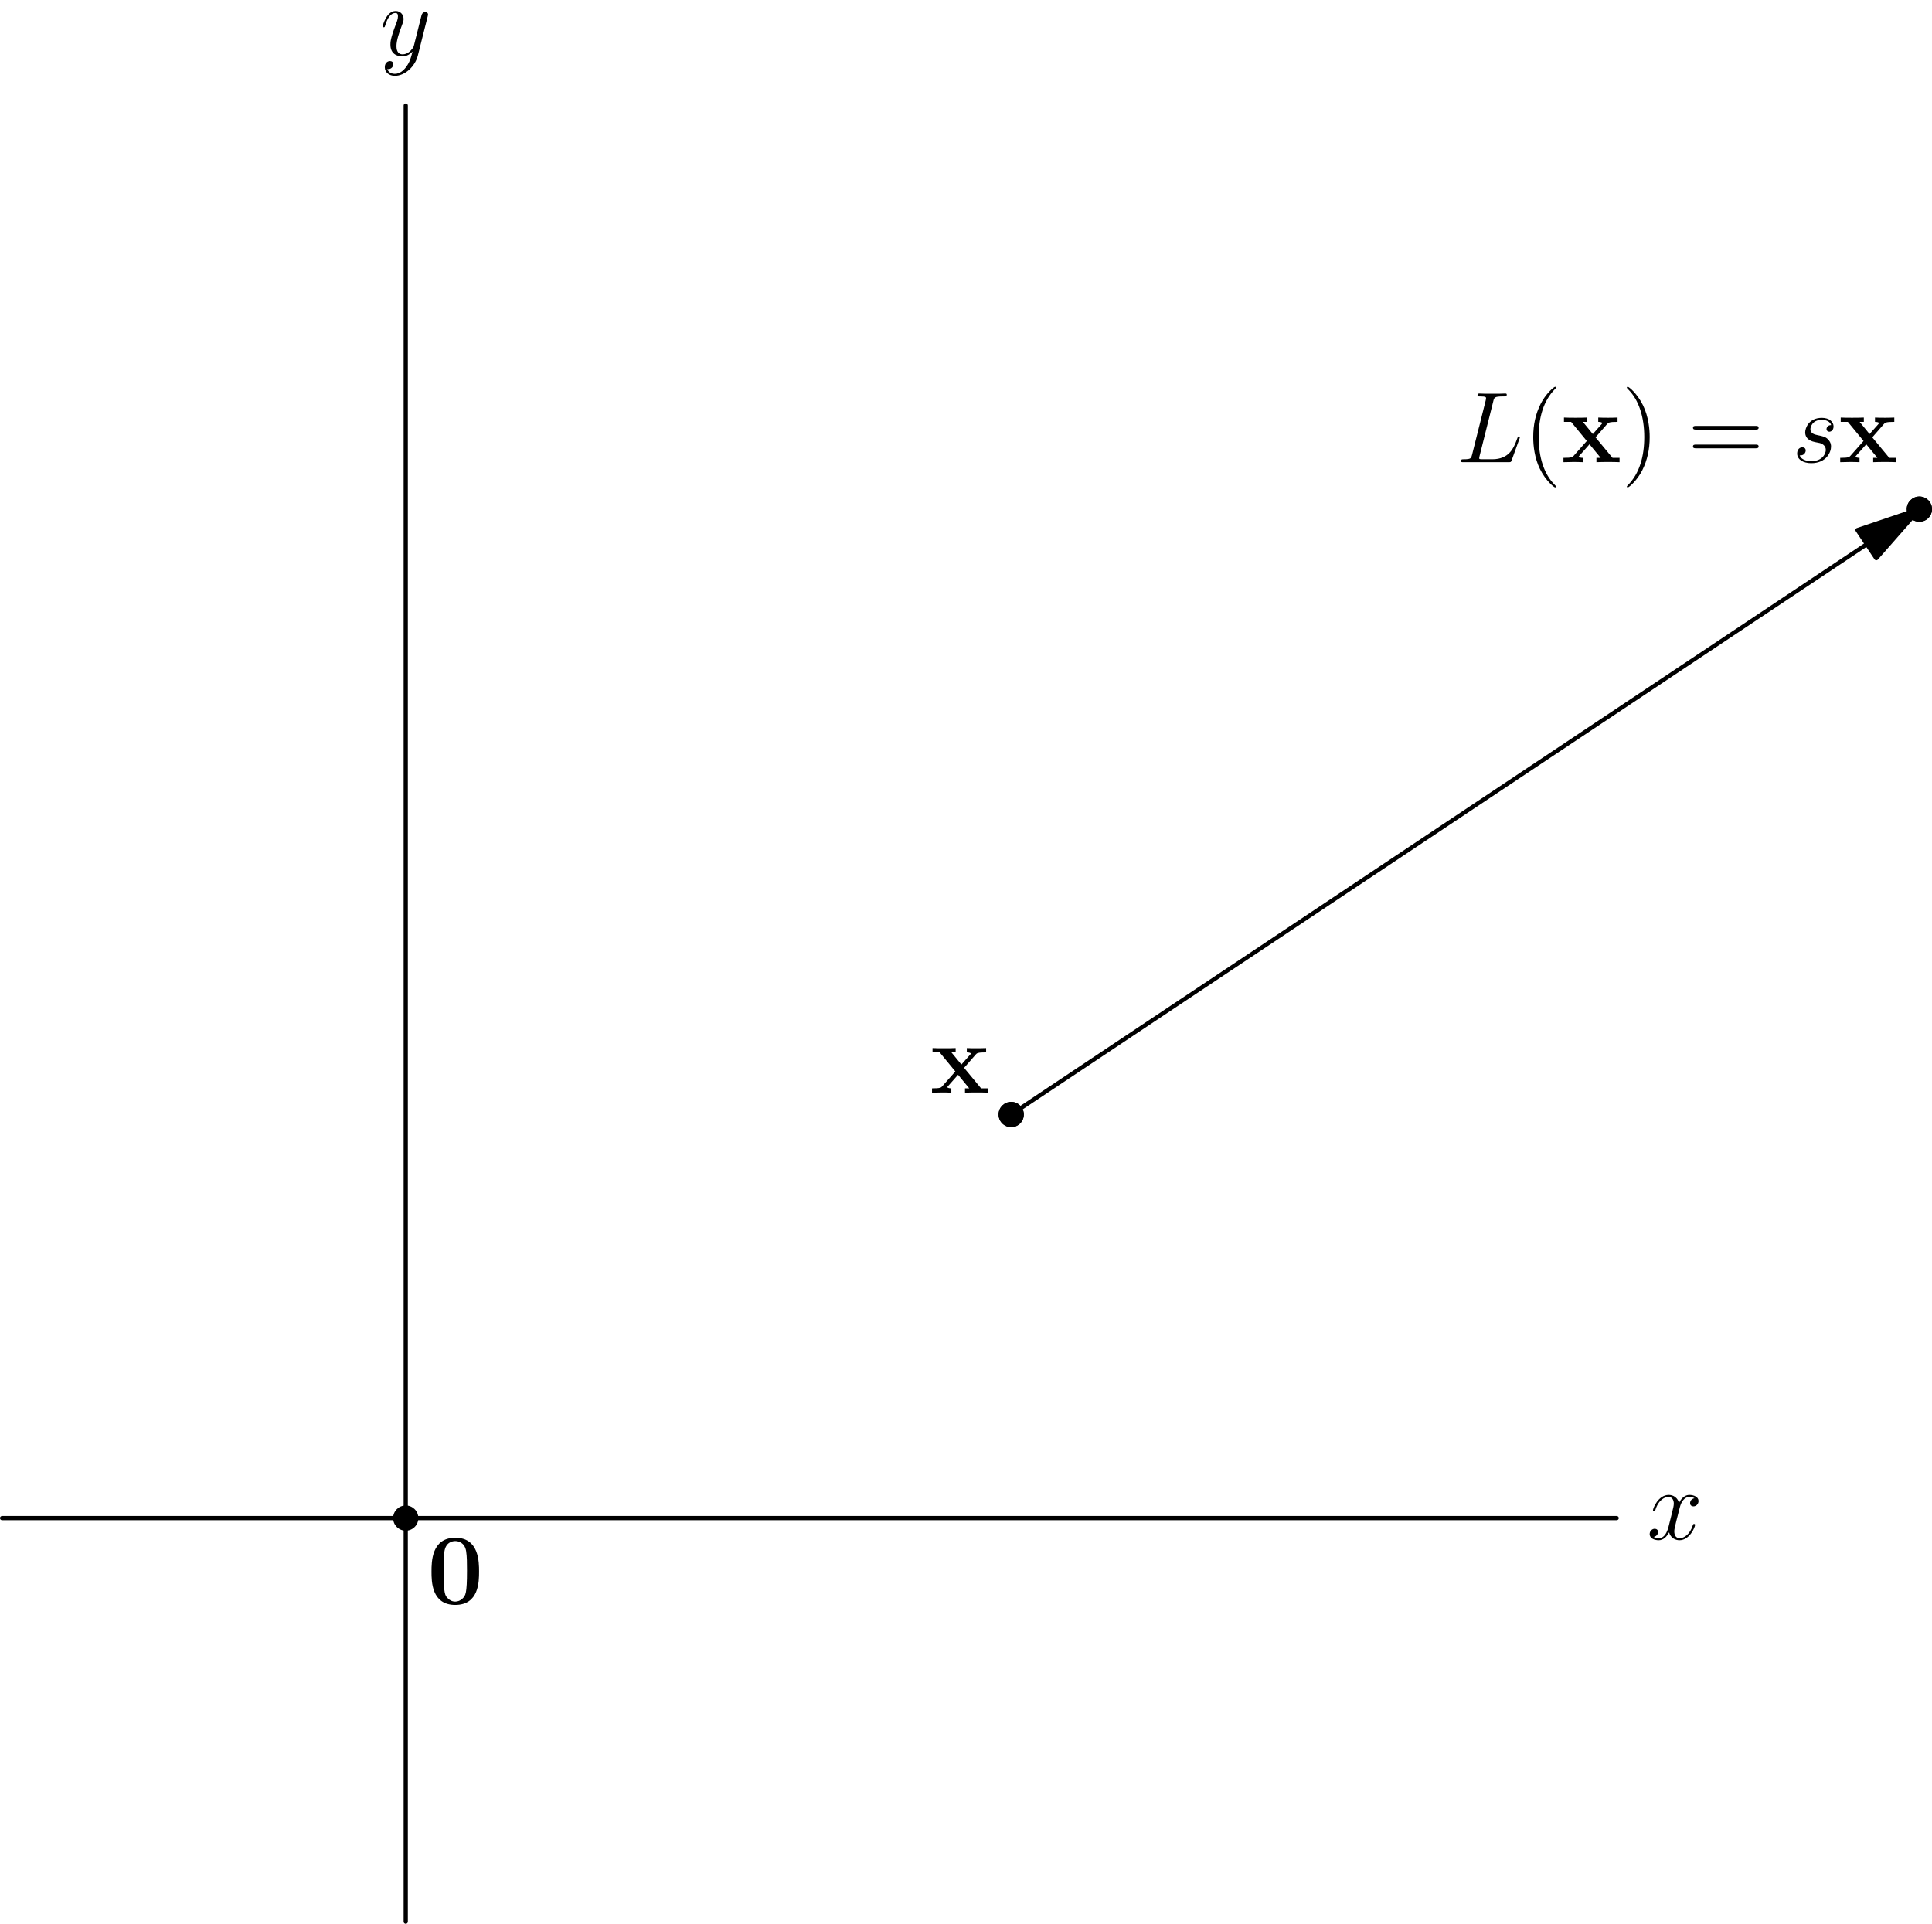
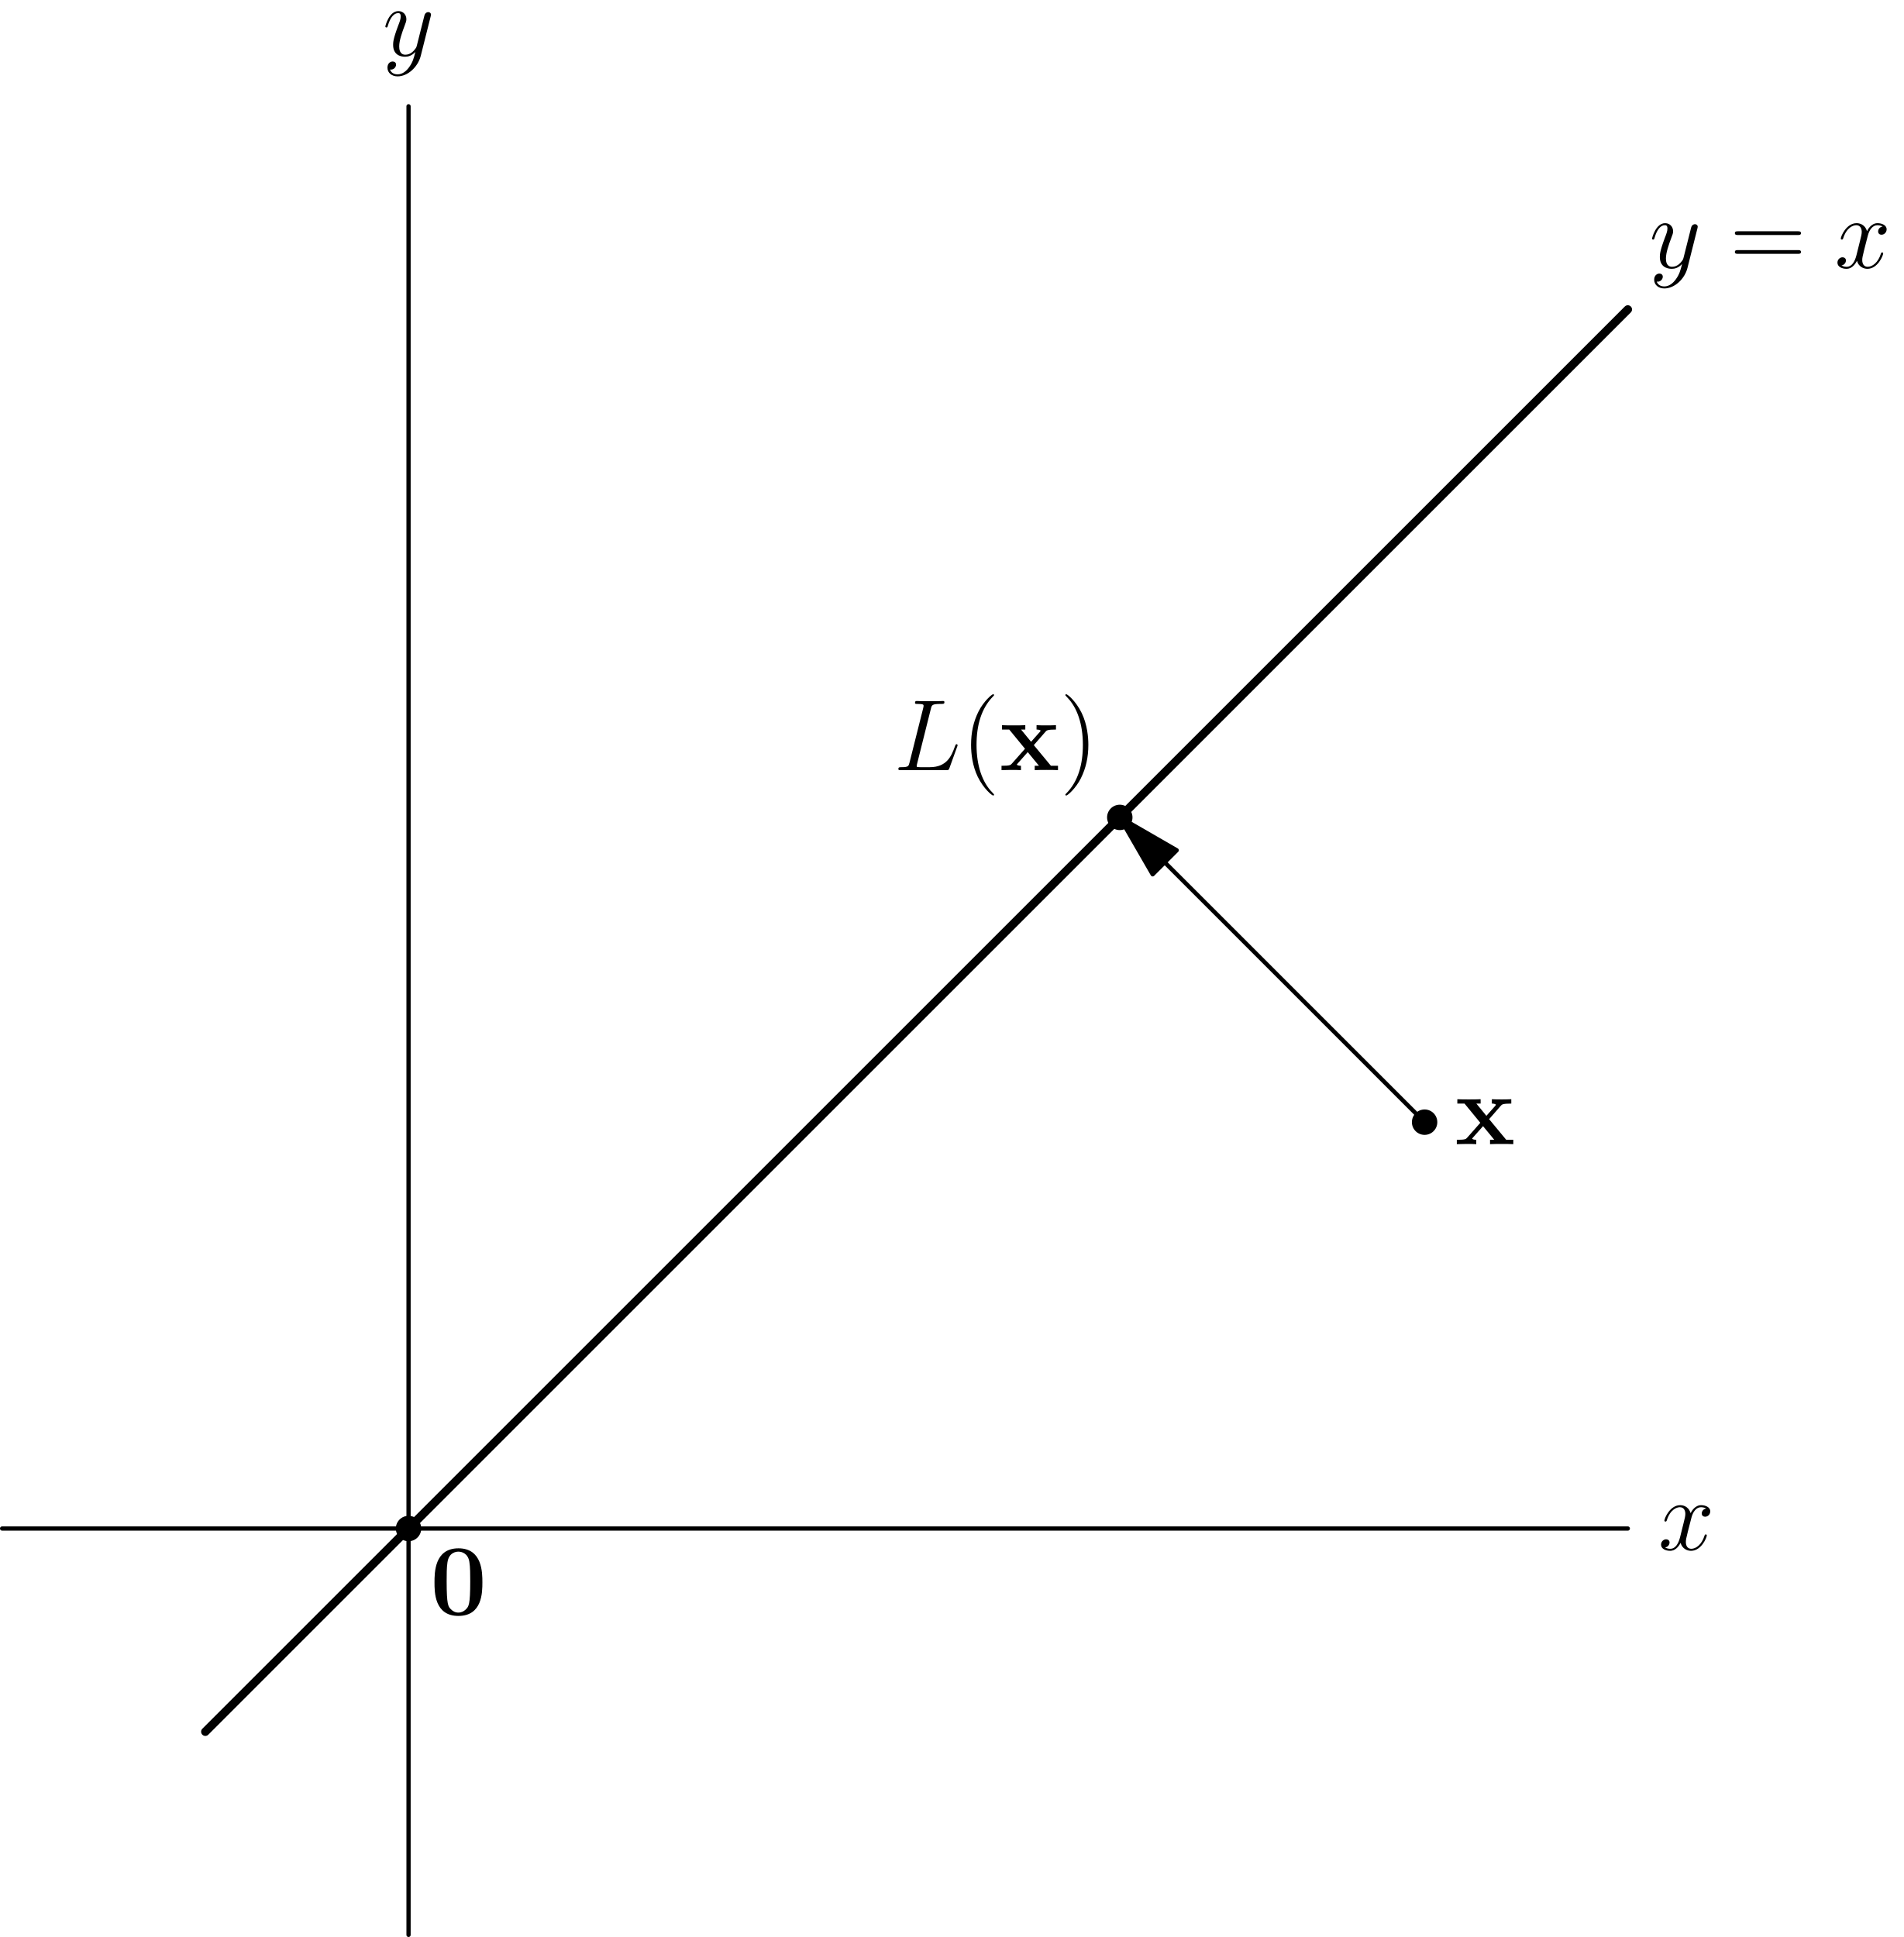
- <svg xmlns="http://www.w3.org/2000/svg" xmlns:xlink="http://www.w3.org/1999/xlink" version="1.1" width="229.75pt" height="228.804pt" viewBox="56.409 53.858 229.75 228.804">
+ <svg xmlns="http://www.w3.org/2000/svg" xmlns:xlink="http://www.w3.org/1999/xlink" version="1.1" width="224.817pt" height="228.804pt" viewBox="56.409 53.858 224.817 228.804">
  <defs>
    <path id="g2-40" d="M3.885 2.905C3.885 2.869 3.885 2.845 3.682 2.642C2.487 1.435 1.817-.538 1.817-2.977C1.817-5.296 2.379-7.293 3.766-8.703C3.885-8.811 3.885-8.835 3.885-8.871C3.885-8.942 3.826-8.966 3.778-8.966C3.622-8.966 2.642-8.106 2.056-6.934C1.447-5.727 1.172-4.447 1.172-2.977C1.172-1.913 1.339-.49 1.961 .789C2.666 2.224 3.646 3.001 3.778 3.001C3.826 3.001 3.885 2.977 3.885 2.905Z" />
    <path id="g2-41" d="M3.371-2.977C3.371-3.885 3.252-5.368 2.582-6.755C1.877-8.189 .897-8.966 .765-8.966C.717-8.966 .658-8.942 .658-8.871C.658-8.835 .658-8.811 .861-8.608C2.056-7.4 2.726-5.428 2.726-2.989C2.726-.669 2.164 1.327 .777 2.738C.658 2.845 .658 2.869 .658 2.905C.658 2.977 .717 3.001 .765 3.001C.921 3.001 1.901 2.14 2.487 .968C3.096-.251 3.371-1.542 3.371-2.977Z" />
    <path id="g2-61" d="M8.07-3.873C8.237-3.873 8.452-3.873 8.452-4.089C8.452-4.316 8.249-4.316 8.07-4.316H1.028C.861-4.316 .646-4.316 .646-4.101C.646-3.873 .849-3.873 1.028-3.873H8.07ZM8.07-1.65C8.237-1.65 8.452-1.65 8.452-1.865C8.452-2.092 8.249-2.092 8.07-2.092H1.028C.861-2.092 .646-2.092 .646-1.877C.646-1.65 .849-1.65 1.028-1.65H8.07Z" />
    <path id="g1-76" d="M4.388-7.245C4.495-7.699 4.531-7.819 5.583-7.819C5.906-7.819 5.99-7.819 5.99-8.046C5.99-8.165 5.858-8.165 5.81-8.165C5.571-8.165 5.296-8.141 5.057-8.141H3.455C3.228-8.141 2.965-8.165 2.738-8.165C2.642-8.165 2.511-8.165 2.511-7.938C2.511-7.819 2.618-7.819 2.798-7.819C3.527-7.819 3.527-7.723 3.527-7.592C3.527-7.568 3.527-7.496 3.479-7.317L1.865-.885C1.757-.466 1.733-.347 .897-.347C.669-.347 .55-.347 .55-.132C.55 0 .622 0 .861 0H6.217C6.48 0 6.492-.012 6.575-.227L7.496-2.774C7.52-2.833 7.544-2.905 7.544-2.941C7.544-3.013 7.484-3.061 7.424-3.061C7.412-3.061 7.352-3.061 7.329-3.013C7.305-3.001 7.305-2.977 7.209-2.75C6.826-1.698 6.288-.347 4.268-.347H3.12C2.953-.347 2.929-.347 2.857-.359C2.726-.371 2.714-.395 2.714-.49C2.714-.574 2.738-.646 2.762-.753L4.388-7.245Z" />
-     <path id="g1-115" d="M2.726-2.391C2.929-2.355 3.252-2.283 3.324-2.271C3.479-2.224 4.017-2.032 4.017-1.459C4.017-1.088 3.682-.12 2.295-.12C2.044-.12 1.148-.155 .909-.813C1.387-.753 1.626-1.124 1.626-1.387C1.626-1.638 1.459-1.769 1.219-1.769C.956-1.769 .61-1.566 .61-1.028C.61-.323 1.327 .12 2.283 .12C4.101 .12 4.639-1.219 4.639-1.841C4.639-2.02 4.639-2.355 4.256-2.738C3.957-3.025 3.67-3.084 3.025-3.216C2.702-3.288 2.188-3.395 2.188-3.933C2.188-4.172 2.403-5.033 3.539-5.033C4.041-5.033 4.531-4.842 4.651-4.411C4.125-4.411 4.101-3.957 4.101-3.945C4.101-3.694 4.328-3.622 4.435-3.622C4.603-3.622 4.937-3.754 4.937-4.256S4.483-5.272 3.551-5.272C1.985-5.272 1.566-4.041 1.566-3.551C1.566-2.642 2.451-2.451 2.726-2.391Z" />
    <path id="g1-120" d="M5.667-4.878C5.284-4.806 5.141-4.519 5.141-4.292C5.141-4.005 5.368-3.909 5.535-3.909C5.894-3.909 6.145-4.22 6.145-4.543C6.145-5.045 5.571-5.272 5.069-5.272C4.34-5.272 3.933-4.555 3.826-4.328C3.551-5.224 2.809-5.272 2.594-5.272C1.375-5.272 .729-3.706 .729-3.443C.729-3.395 .777-3.335 .861-3.335C.956-3.335 .98-3.407 1.004-3.455C1.411-4.782 2.212-5.033 2.558-5.033C3.096-5.033 3.204-4.531 3.204-4.244C3.204-3.981 3.132-3.706 2.989-3.132L2.582-1.494C2.403-.777 2.056-.12 1.423-.12C1.363-.12 1.064-.12 .813-.275C1.243-.359 1.339-.717 1.339-.861C1.339-1.1 1.16-1.243 .933-1.243C.646-1.243 .335-.992 .335-.61C.335-.108 .897 .12 1.411 .12C1.985 .12 2.391-.335 2.642-.825C2.833-.12 3.431 .12 3.873 .12C5.093 .12 5.738-1.447 5.738-1.71C5.738-1.769 5.691-1.817 5.619-1.817C5.511-1.817 5.499-1.757 5.464-1.662C5.141-.61 4.447-.12 3.909-.12C3.491-.12 3.264-.43 3.264-.921C3.264-1.184 3.312-1.375 3.503-2.164L3.921-3.79C4.101-4.507 4.507-5.033 5.057-5.033C5.081-5.033 5.416-5.033 5.667-4.878Z" />
    <path id="g1-121" d="M3.144 1.339C2.821 1.793 2.355 2.2 1.769 2.2C1.626 2.2 1.052 2.176 .873 1.626C.909 1.638 .968 1.638 .992 1.638C1.351 1.638 1.59 1.327 1.59 1.052S1.363 .681 1.184 .681C.992 .681 .574 .825 .574 1.411C.574 2.02 1.088 2.439 1.769 2.439C2.965 2.439 4.172 1.339 4.507 .012L5.679-4.651C5.691-4.71 5.715-4.782 5.715-4.854C5.715-5.033 5.571-5.153 5.392-5.153C5.284-5.153 5.033-5.105 4.937-4.746L4.053-1.231C3.993-1.016 3.993-.992 3.897-.861C3.658-.526 3.264-.12 2.69-.12C2.02-.12 1.961-.777 1.961-1.1C1.961-1.781 2.283-2.702 2.606-3.563C2.738-3.909 2.809-4.077 2.809-4.316C2.809-4.818 2.451-5.272 1.865-5.272C.765-5.272 .323-3.539 .323-3.443C.323-3.395 .371-3.335 .454-3.335C.562-3.335 .574-3.383 .622-3.551C.909-4.555 1.363-5.033 1.829-5.033C1.937-5.033 2.14-5.033 2.14-4.639C2.14-4.328 2.008-3.981 1.829-3.527C1.243-1.961 1.243-1.566 1.243-1.279C1.243-.143 2.056 .12 2.654 .12C3.001 .12 3.431 .012 3.85-.43L3.862-.418C3.682 .287 3.563 .753 3.144 1.339Z" />
    <path id="g0-48" d="M6.181-3.814C6.181-4.961 6.181-7.843 3.359-7.843C.526-7.843 .526-4.973 .526-3.814C.526-2.666 .526 .143 3.347 .143S6.181-2.63 6.181-3.814ZM3.359-.251C2.977-.251 2.69-.406 2.451-.658C2.152-.956 1.961-1.148 1.961-3.957C1.961-4.794 1.961-5.559 2.056-6.181C2.224-7.364 3.084-7.448 3.347-7.448C3.73-7.448 4.471-7.269 4.639-6.265C4.746-5.655 4.746-4.686 4.746-3.957C4.746-1.136 4.567-.968 4.208-.61C3.969-.371 3.646-.251 3.359-.251Z" />
    <path id="g0-120" d="M4.029-2.953L5.416-4.543C5.547-4.698 5.655-4.794 6.647-4.794V-5.308C5.978-5.284 5.954-5.284 5.547-5.284C5.2-5.284 4.686-5.284 4.352-5.308V-4.794C4.579-4.794 4.83-4.734 4.83-4.651C4.83-4.627 4.77-4.543 4.746-4.519L3.706-3.347L2.523-4.794H3.025V-5.308C2.75-5.284 1.937-5.284 1.614-5.284C1.255-5.284 .61-5.284 .275-5.308V-4.794H1.124L2.989-2.523L1.435-.765C1.291-.598 1.207-.514 .215-.514V0C.933-.024 .956-.024 1.327-.024C1.674-.024 2.176-.024 2.511 0V-.514C2.283-.514 2.032-.574 2.032-.658C2.032-.669 2.032-.681 2.116-.777L3.312-2.128L4.639-.514H4.136V0C4.423-.024 5.224-.024 5.559-.024C5.918-.024 6.551-.024 6.886 0V-.514H6.049L4.029-2.953Z" />
  </defs>
  <g id="page1">
    <g transform="matrix(0.996264 0 0 0.996264 104.659 234.412)">
-       <circle cx="72.27" cy="-48.18" fill="#000000" r="1.506" />
+       <circle cx="120.45" cy="-48.18" fill="#000000" r="1.506" />
    </g>
    <g transform="matrix(0.996264 0 0 0.996264 104.659 234.412)">
-       <circle cx="180.675" cy="-120.45" fill="#000000" r="1.506" />
+       <circle cx="84.315" cy="-84.315" fill="#000000" r="1.506" />
    </g>
    <g transform="matrix(0.996264 0 0 0.996264 104.659 234.412)">
      <circle cx="0" cy="-0" fill="#000000" r="1.506" />
    </g>
    <use x="107.199" y="244.593" xlink:href="#g0-48" />
    <g transform="matrix(0.996264 0 0 0.996264 104.659 234.412)">
      <path d="M -48.18 -0L 144.54 0" fill="none" stroke="#000000" stroke-linecap="round" stroke-linejoin="round" stroke-miterlimit="10.037" stroke-width="0.502" />
    </g>
    <use x="252.25" y="236.926" xlink:href="#g1-120" />
    <g transform="matrix(0.996264 0 0 0.996264 104.659 234.412)">
      <path d="M 0 48.18L 0 -168.63" fill="none" stroke="#000000" stroke-linecap="round" stroke-linejoin="round" stroke-miterlimit="10.037" stroke-width="0.502" />
    </g>
    <use x="101.595" y="60.441" xlink:href="#g1-121" />
    <g transform="matrix(0.996264 0 0 0.996264 104.659 234.412)">
-       <circle cx="72.27" cy="-48.18" fill="#000000" r="1.506" />
+       <path d="M -24.09 24.09L 144.54 -144.54" fill="none" stroke="#000000" stroke-linecap="round" stroke-linejoin="round" stroke-miterlimit="10.037" stroke-width="1" />
    </g>
-     <use x="167.029" y="183.816" xlink:href="#g0-120" />
+     <use x="251.199" y="85.492" xlink:href="#g1-121" />
+     <use x="260.657" y="85.492" xlink:href="#g2-61" />
+     <use x="273.082" y="85.492" xlink:href="#g1-120" />
    <g transform="matrix(0.996264 0 0 0.996264 104.659 234.412)">
-       <circle cx="180.675" cy="-120.45" fill="#000000" r="1.506" />
-     </g>
-     <use x="229.601" y="108.827" xlink:href="#g1-76" />
-     <use x="237.565" y="108.827" xlink:href="#g2-40" />
-     <use x="242.118" y="108.827" xlink:href="#g0-120" />
-     <use x="249.216" y="108.827" xlink:href="#g2-41" />
-     <use x="257.089" y="108.827" xlink:href="#g2-61" />
-     <use x="269.515" y="108.827" xlink:href="#g1-115" />
-     <use x="275.029" y="108.827" xlink:href="#g0-120" />
-     <g transform="matrix(0.996264 0 0 0.996264 104.659 234.412)">
-       <path d="M 174.411 -116.274L 72.27 -48.18" fill="none" stroke="#000000" stroke-linecap="round" stroke-linejoin="round" stroke-miterlimit="10.037" stroke-width="0.502" />
+       <path d="M 89.638 -78.992L 120.45 -48.18" fill="none" stroke="#000000" stroke-linecap="round" stroke-linejoin="round" stroke-miterlimit="10.037" stroke-width="0.502" />
    </g>
    <g transform="matrix(0.996264 0 0 0.996264 104.659 234.412)">
-       <path d="M 180.675 -120.45L 173.292 -117.953L 175.53 -114.596L 180.675 -120.45Z" fill="#000000" />
+       <path d="M 84.315 -84.315L 88.212 -77.566L 91.064 -80.418L 84.315 -84.315Z" fill="#000000" />
    </g>
    <g transform="matrix(0.996264 0 0 0.996264 104.659 234.412)">
-       <path d="M 180.675 -120.45L 173.292 -117.953L 175.53 -114.596L 180.675 -120.45Z" fill="none" stroke="#000000" stroke-linecap="round" stroke-linejoin="round" stroke-miterlimit="10.037" stroke-width="0.502" />
+       <path d="M 84.315 -84.315L 88.212 -77.566L 91.064 -80.418L 84.315 -84.315Z" fill="none" stroke="#000000" stroke-linecap="round" stroke-linejoin="round" stroke-miterlimit="10.037" stroke-width="0.502" />
    </g>
+     <use x="161.96" y="144.827" xlink:href="#g1-76" />
+     <use x="169.924" y="144.827" xlink:href="#g2-40" />
+     <use x="174.476" y="144.827" xlink:href="#g0-120" />
+     <use x="181.575" y="144.827" xlink:href="#g2-41" />
+     <use x="228.25" y="189.009" xlink:href="#g0-120" />
  </g>
</svg>
